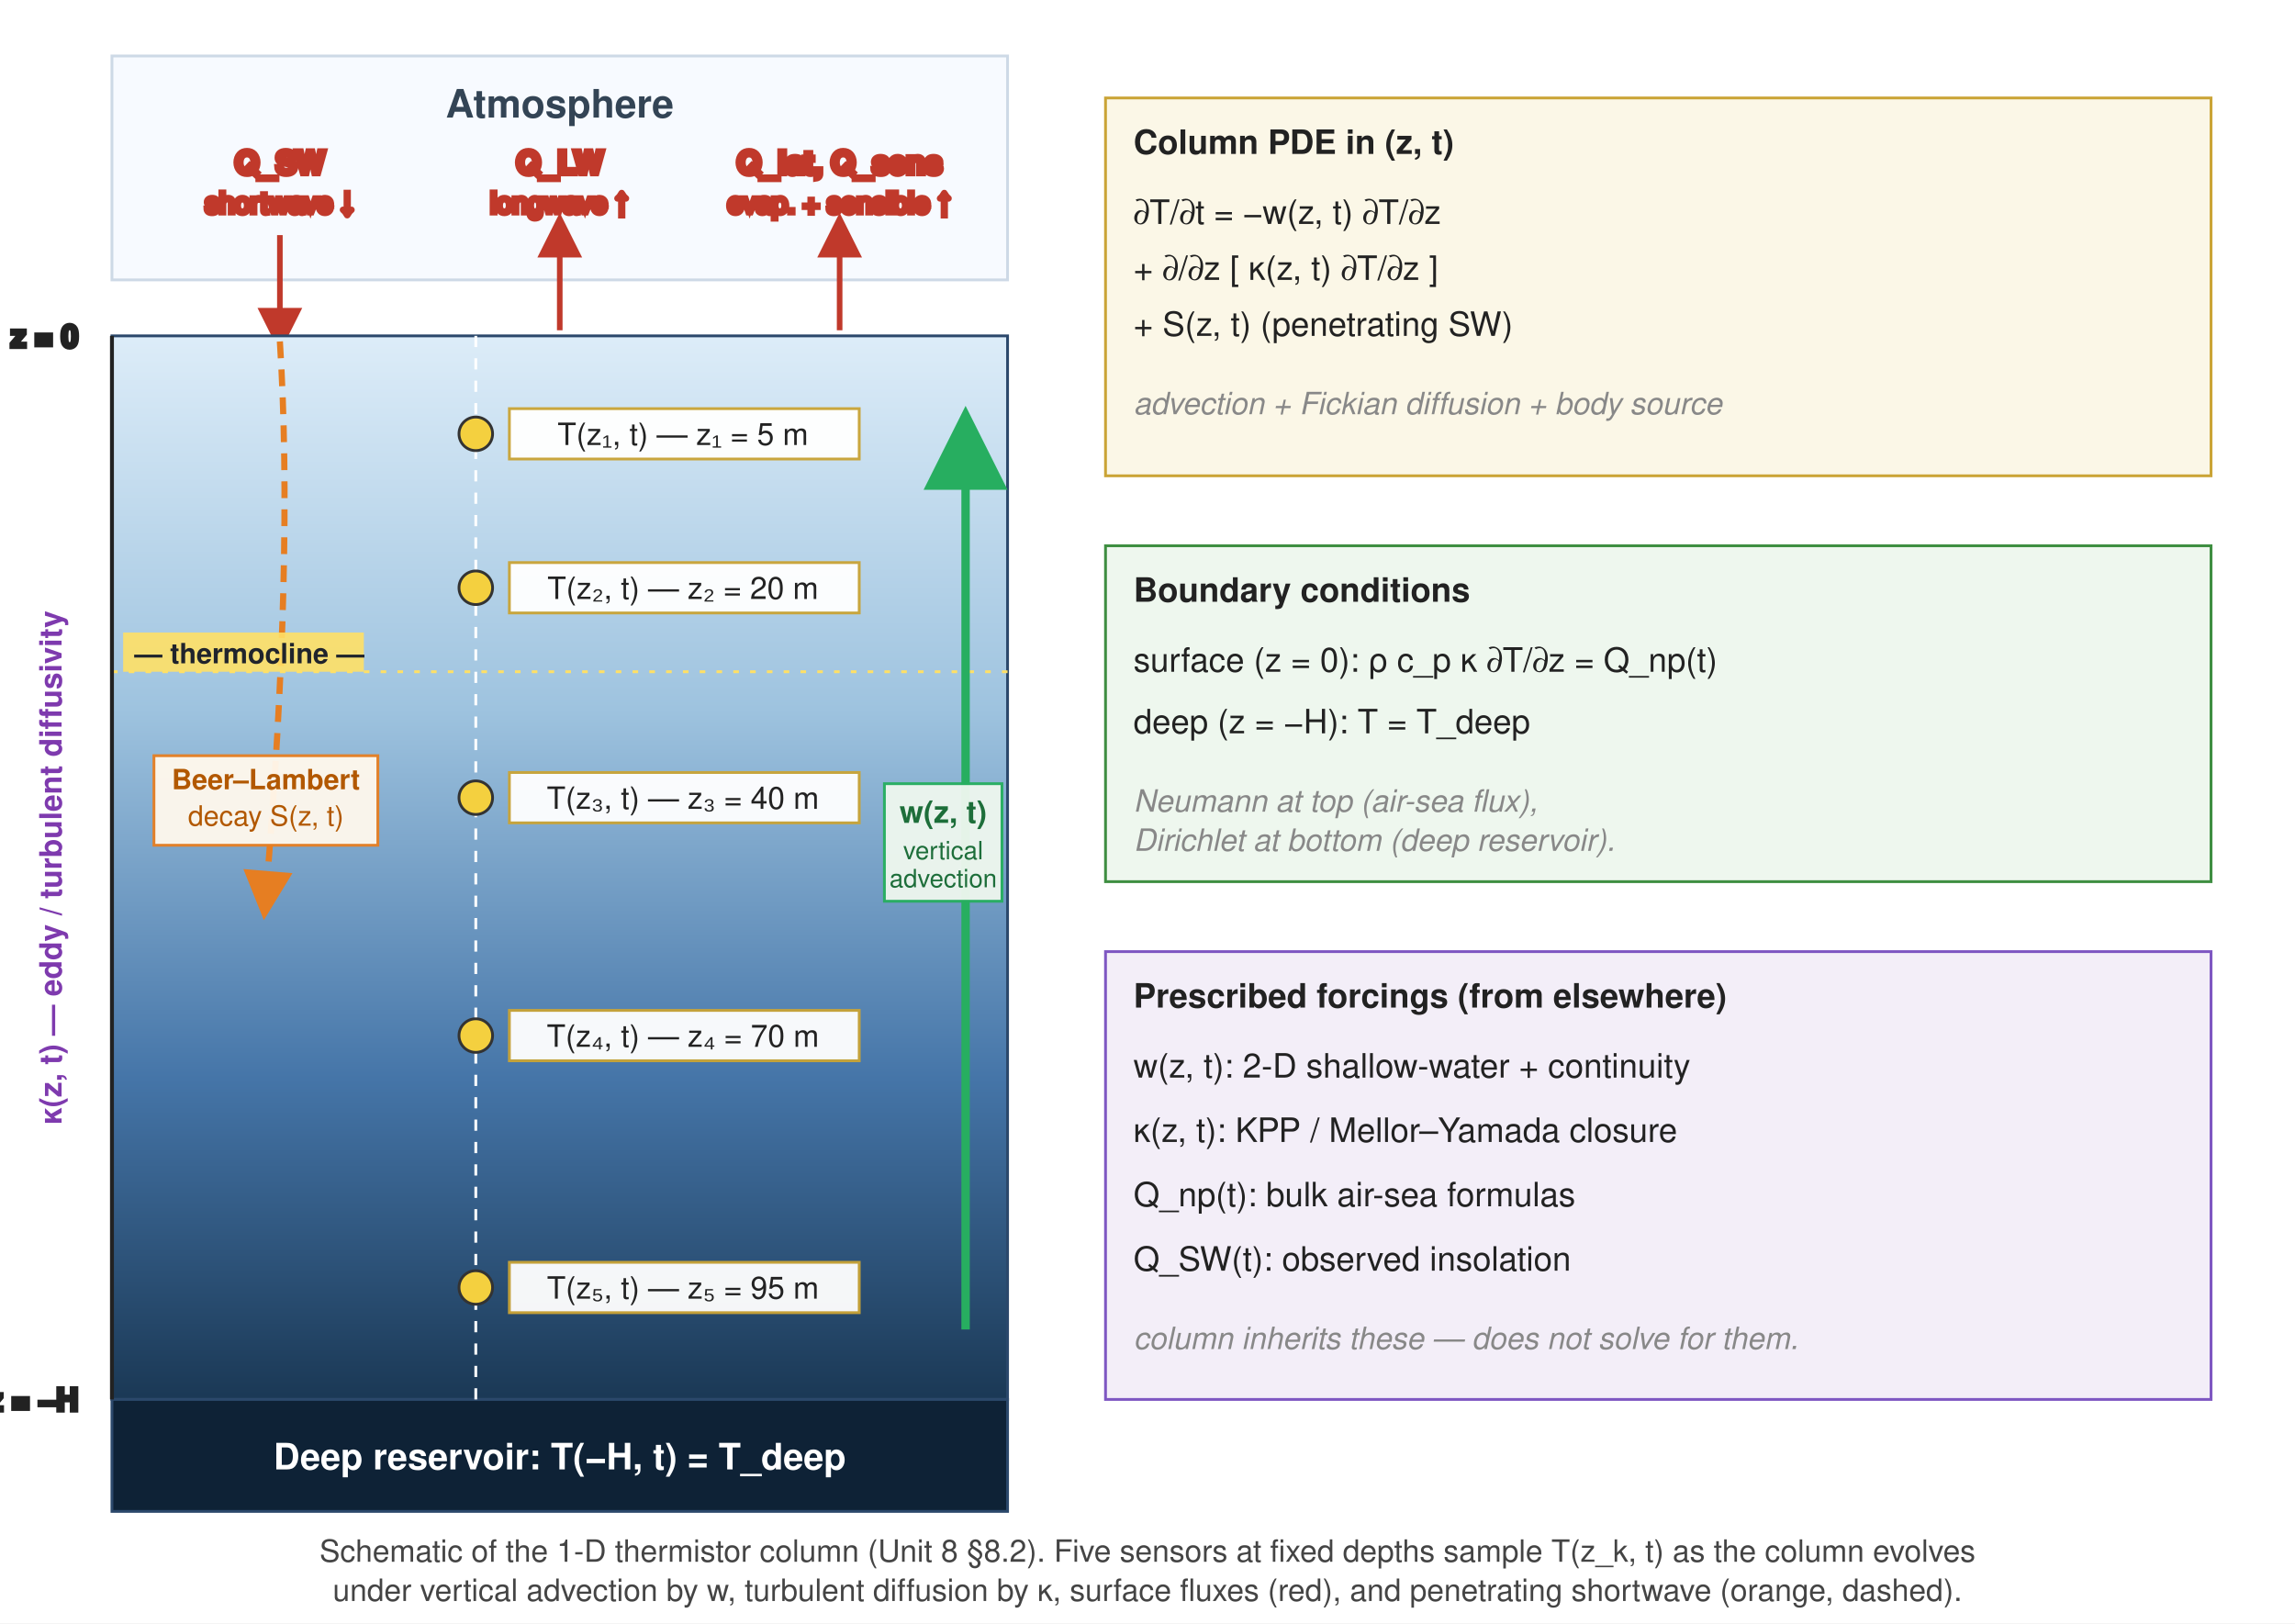
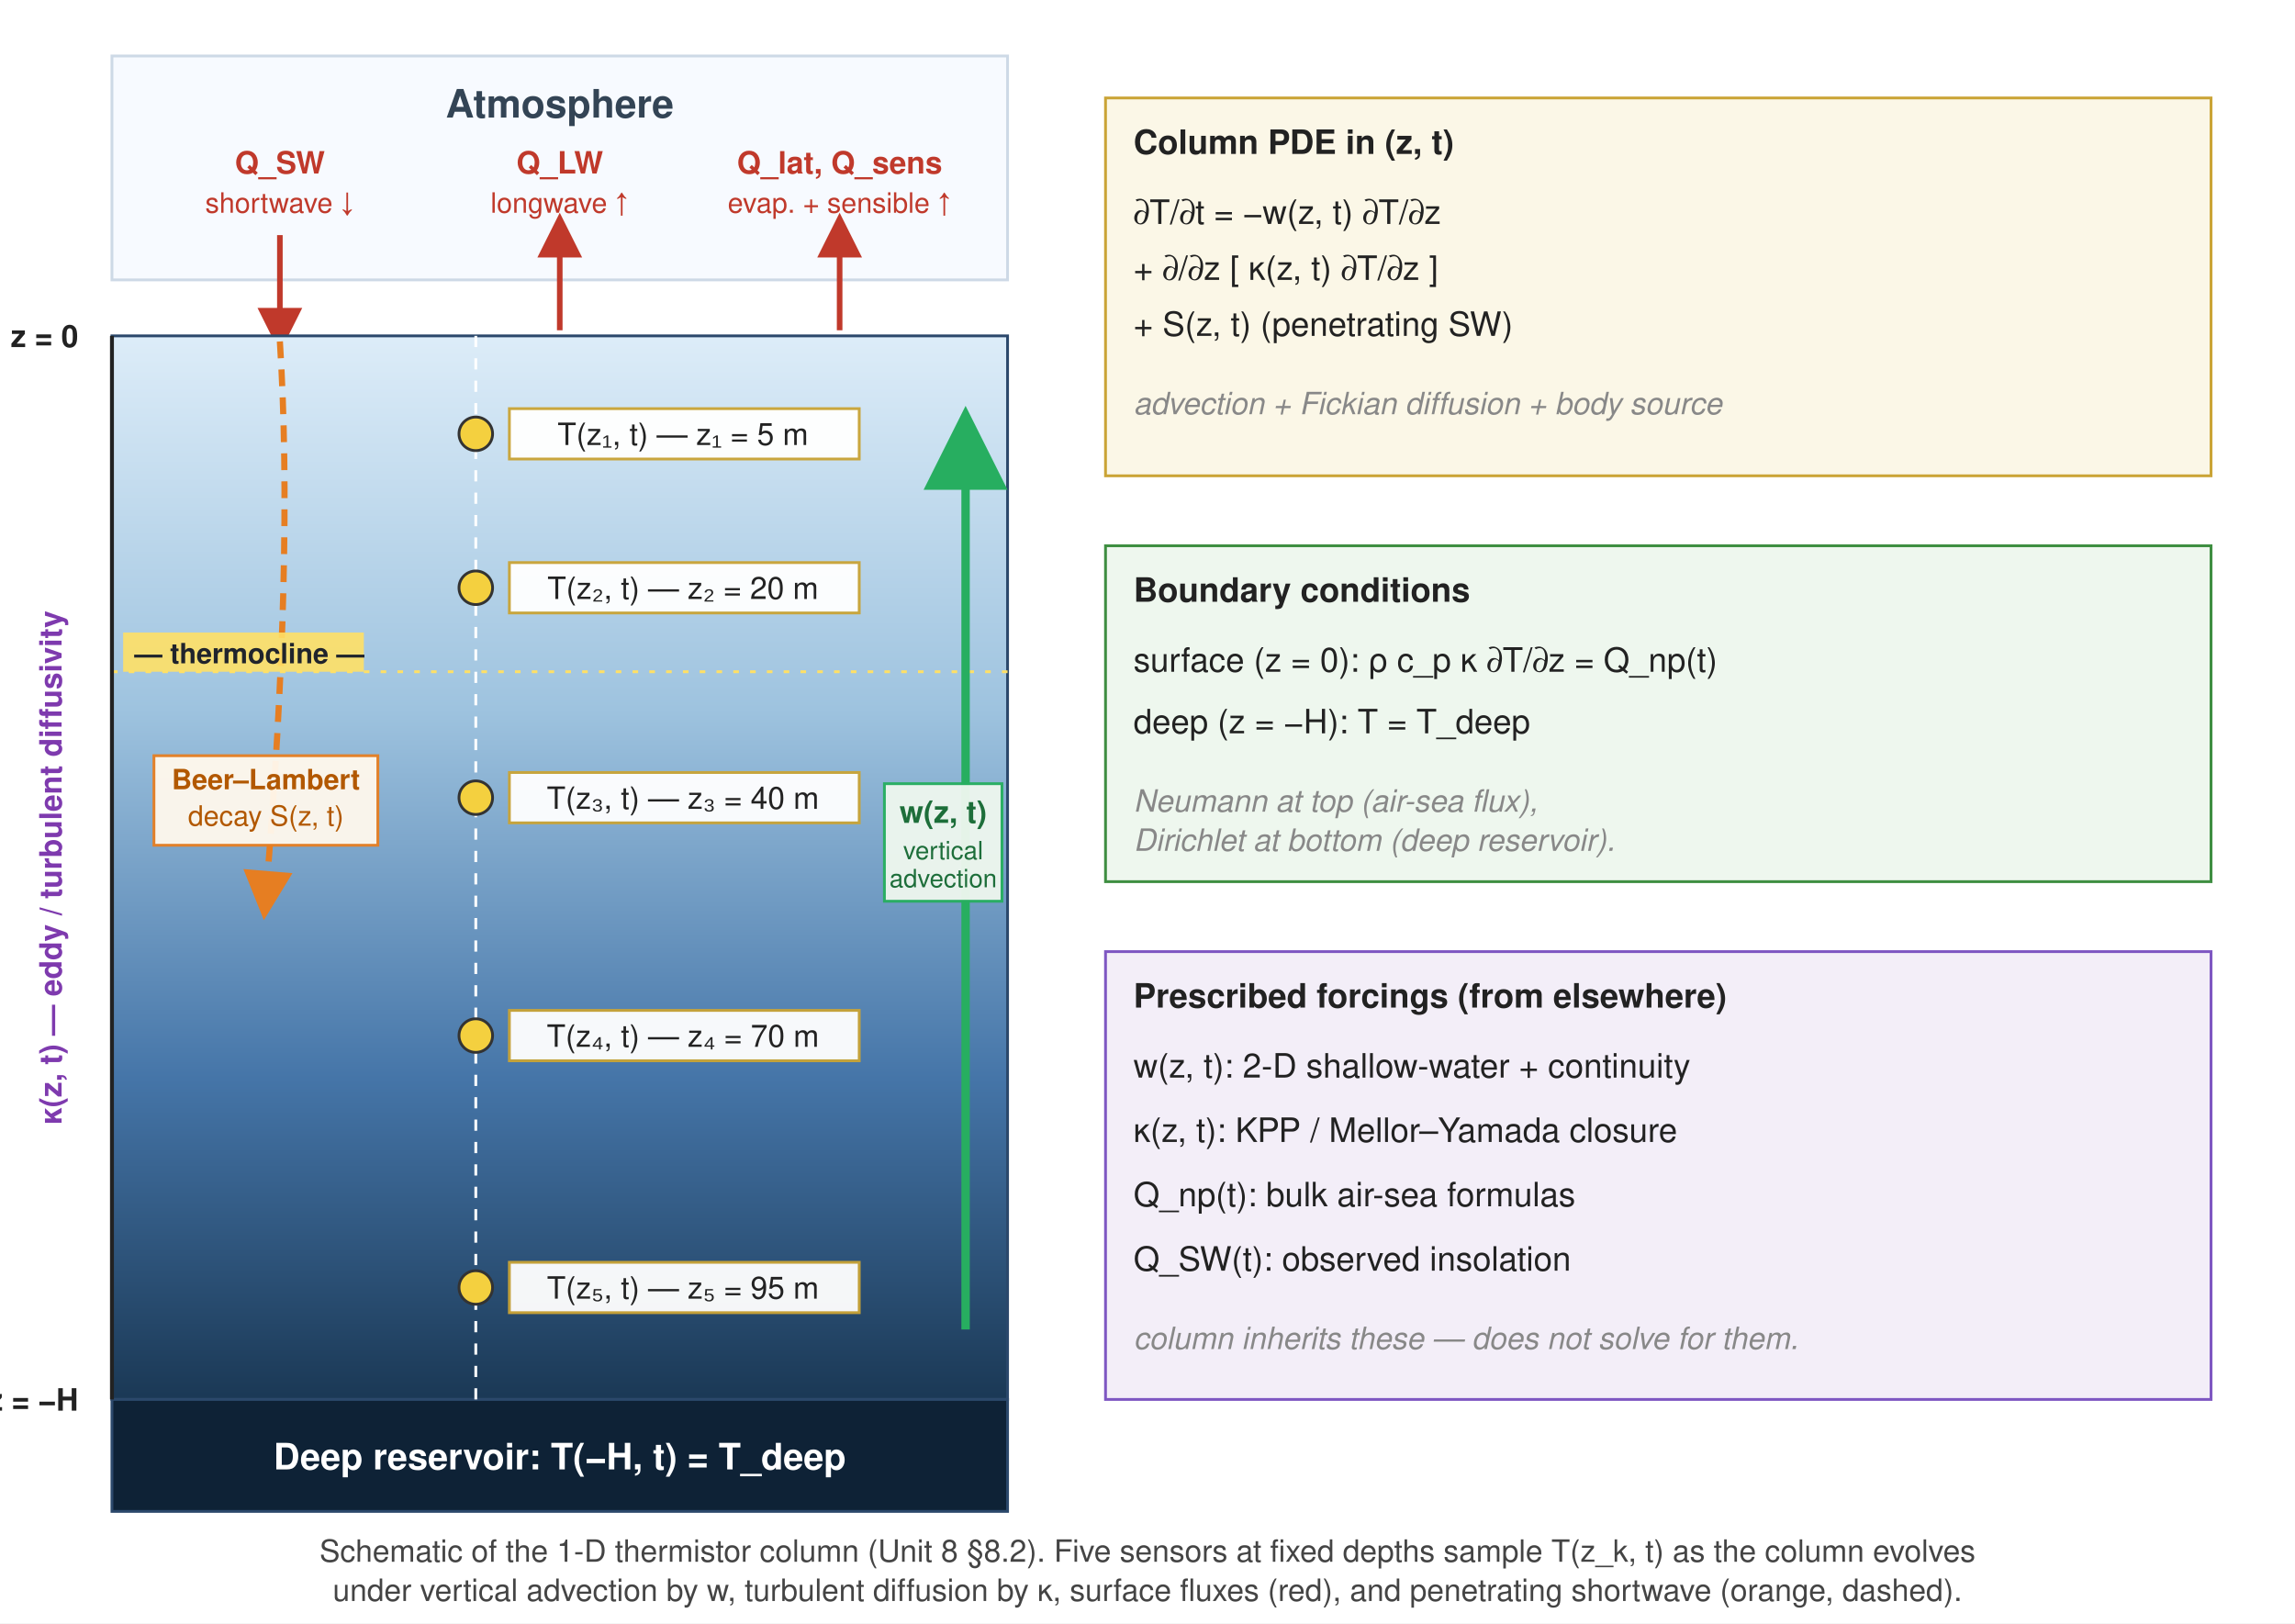
<svg xmlns="http://www.w3.org/2000/svg" viewBox="0 0 820 580" font-family="Helvetica,Arial,sans-serif" font-size="13">
  <rect width="820" height="580" fill="#ffffff" />
  <rect x="40" y="20" width="320" height="80" fill="#f7faff" stroke="#cdd9e6" />
  <text x="200" y="42" text-anchor="middle" fill="#345" font-size="14" font-weight="bold">Atmosphere</text>
  <defs>
    <marker id="redarrow" markerWidth="8" markerHeight="8" refX="4" refY="4" orient="auto">
      <path d="M0,0 L8,4 L0,8 z" fill="#c0392b" />
    </marker>
    <marker id="greenarrow" markerWidth="10" markerHeight="10" refX="5" refY="5" orient="auto">
      <path d="M0,0 L10,5 L0,10 z" fill="#27ae60" />
    </marker>
    <marker id="orangearrow" markerWidth="8" markerHeight="8" refX="4" refY="4" orient="auto">
      <path d="M0,0 L8,4 L0,8 z" fill="#e67e22" />
    </marker>
  </defs>
  <g stroke="#c0392b" stroke-width="2" fill="#c0392b">
-     <text x="100" y="62" text-anchor="middle" fill="#c0392b" font-size="11" font-weight="bold">Q_SW</text>
-     <text x="100" y="76" text-anchor="middle" fill="#c0392b" font-size="10" font-weight="normal">shortwave ↓</text>
+     <text x="100" y="62" text-anchor="middle" fill="#c0392b" stroke="none" font-size="11" font-weight="bold">Q_SW</text>
+     <text x="100" y="76" text-anchor="middle" fill="#c0392b" stroke="none" font-size="10" font-weight="normal">shortwave ↓</text>
    <line x1="100" y1="84" x2="100" y2="118" marker-end="url(#redarrow)" />
  </g>
  <g stroke="#c0392b" stroke-width="2" fill="#c0392b">
-     <text x="200" y="62" text-anchor="middle" fill="#c0392b" font-size="11" font-weight="bold">Q_LW</text>
-     <text x="200" y="76" text-anchor="middle" fill="#c0392b" font-size="10" font-weight="normal">longwave ↑</text>
+     <text x="200" y="62" text-anchor="middle" fill="#c0392b" stroke="none" font-size="11" font-weight="bold">Q_LW</text>
+     <text x="200" y="76" text-anchor="middle" fill="#c0392b" stroke="none" font-size="10" font-weight="normal">longwave ↑</text>
    <line x1="200" y1="118" x2="200" y2="84" marker-end="url(#redarrow)" />
  </g>
  <g stroke="#c0392b" stroke-width="2" fill="#c0392b">
-     <text x="300" y="62" text-anchor="middle" fill="#c0392b" font-size="11" font-weight="bold">Q_lat, Q_sens</text>
-     <text x="300" y="76" text-anchor="middle" fill="#c0392b" font-size="10" font-weight="normal">evap. + sensible ↑</text>
+     <text x="300" y="62" text-anchor="middle" fill="#c0392b" stroke="none" font-size="11" font-weight="bold">Q_lat, Q_sens</text>
+     <text x="300" y="76" text-anchor="middle" fill="#c0392b" stroke="none" font-size="10" font-weight="normal">evap. + sensible ↑</text>
    <line x1="300" y1="118" x2="300" y2="84" marker-end="url(#redarrow)" />
  </g>
  <defs>
    <linearGradient id="watergrad" x1="0" y1="0" x2="0" y2="1">
      <stop offset="0%" stop-color="#dcecf8" />
      <stop offset="35%" stop-color="#9ec3df" />
      <stop offset="70%" stop-color="#4575a8" />
      <stop offset="100%" stop-color="#1b3956" />
    </linearGradient>
  </defs>
  <rect x="40" y="120" width="320" height="380" fill="url(#watergrad)" stroke="#2b486b" />
  <path d="M 100 122 Q 105 200 95 320" stroke="#e67e22" stroke-width="2.2" stroke-dasharray="6 4" fill="none" marker-end="url(#orangearrow)" />
  <rect x="55" y="270" width="80" height="32" fill="#fff8ec" stroke="#e67e22" opacity="0.95" />
  <text x="95" y="282" text-anchor="middle" fill="#b25800" font-size="10" font-weight="bold">Beer–Lambert</text>
  <text x="95" y="295" text-anchor="middle" fill="#b25800" font-size="10">decay S(z, t)</text>
  <rect x="40" y="500" width="320" height="40" fill="#0e2236" stroke="#2b486b" />
  <text x="200" y="525" text-anchor="middle" fill="#fff" font-size="13" font-weight="bold">Deep reservoir: T(−H, t) = T_deep</text>
  <line x1="170" y1="120" x2="170" y2="500" stroke="#fff" stroke-width="1" stroke-dasharray="4 4" />
  <g font-size="11">
    <circle cx="170" cy="155" r="6" fill="#f4d03f" stroke="#333" />
    <rect x="182" y="146" width="125" height="18" fill="#ffffff" stroke="#caa436" opacity="0.95" />
    <text x="244" y="159" text-anchor="middle" fill="#222">T(z₁, t) — z₁ = 5 m</text>
    <circle cx="170" cy="210" r="6" fill="#f4d03f" stroke="#333" />
    <rect x="182" y="201" width="125" height="18" fill="#ffffff" stroke="#caa436" opacity="0.95" />
    <text x="244" y="214" text-anchor="middle" fill="#222">T(z₂, t) — z₂ = 20 m</text>
    <circle cx="170" cy="285" r="6" fill="#f4d03f" stroke="#333" />
    <rect x="182" y="276" width="125" height="18" fill="#ffffff" stroke="#caa436" opacity="0.95" />
    <text x="244" y="289" text-anchor="middle" fill="#222">T(z₃, t) — z₃ = 40 m</text>
    <circle cx="170" cy="370" r="6" fill="#f4d03f" stroke="#333" />
    <rect x="182" y="361" width="125" height="18" fill="#ffffff" stroke="#caa436" opacity="0.95" />
    <text x="244" y="374" text-anchor="middle" fill="#222">T(z₄, t) — z₄ = 70 m</text>
    <circle cx="170" cy="460" r="6" fill="#f4d03f" stroke="#333" />
    <rect x="182" y="451" width="125" height="18" fill="#ffffff" stroke="#caa436" opacity="0.95" />
    <text x="244" y="464" text-anchor="middle" fill="#222">T(z₅, t) — z₅ = 95 m</text>
  </g>
  <line x1="40" y1="240" x2="360" y2="240" stroke="#ffe066" stroke-width="1" stroke-dasharray="2 4" />
  <rect x="44" y="226" width="86" height="14" fill="#ffe066" opacity="0.9" />
  <text x="48" y="237" fill="#20242c" font-size="10" font-weight="bold">— thermocline —</text>
  <g stroke="#27ae60" stroke-width="3" fill="#27ae60">
    <line x1="345" y1="475" x2="345" y2="160" marker-end="url(#greenarrow)" />
  </g>
  <rect x="316" y="280" width="42" height="42" fill="#eef7ee" stroke="#27ae60" opacity="0.95" />
  <text x="337" y="294" text-anchor="middle" fill="#1d6e3a" font-size="11" font-weight="bold">w(z, t)</text>
  <text x="337" y="307" text-anchor="middle" fill="#1d6e3a" font-size="9">vertical</text>
  <text x="337" y="317" text-anchor="middle" fill="#1d6e3a" font-size="9">advection</text>
  <text x="22" y="310" fill="#7e3aae" font-size="11" font-weight="bold" transform="rotate(-90 22 310)" text-anchor="middle">
    κ(z, t)  —  eddy / turbulent diffusivity
  </text>
  <g stroke="#222" stroke-width="1.4" fill="#222">
    <line x1="40" y1="120" x2="40" y2="500" />
-     <text x="28" y="124" text-anchor="end" font-size="11" font-weight="bold">z = 0</text>
-     <text x="28" y="504" text-anchor="end" font-size="11" font-weight="bold">z = −H</text>
+     <text x="28" y="124" text-anchor="end" stroke="none" font-size="11" font-weight="bold">z = 0</text>
+     <text x="28" y="504" text-anchor="end" stroke="none" font-size="11" font-weight="bold">z = −H</text>
  </g>
  <g font-size="12" fill="#222">
    <rect x="395" y="35" width="395" height="135" fill="#fbf7e7" stroke="#caa436" />
    <text x="405" y="55" font-weight="bold">Column PDE in (z, t)</text>
    <text x="405" y="80">∂T/∂t = −w(z, t) ∂T/∂z</text>
    <text x="405" y="100">       + ∂/∂z [ κ(z, t) ∂T/∂z ]</text>
    <text x="405" y="120">       + S(z, t)          (penetrating SW)</text>
    <text x="405" y="148" fill="#888" font-size="11" font-style="italic">advection + Fickian diffusion + body source</text>
    <rect x="395" y="195" width="395" height="120" fill="#eef7ee" stroke="#3e8e41" />
    <text x="405" y="215" font-weight="bold">Boundary conditions</text>
    <text x="405" y="240">surface (z = 0):  ρ c_p κ ∂T/∂z = Q_np(t)</text>
    <text x="405" y="262">deep  (z = −H):  T = T_deep</text>
    <text x="405" y="290" fill="#888" font-size="11" font-style="italic">Neumann at top (air-sea flux),</text>
    <text x="405" y="304" fill="#888" font-size="11" font-style="italic">Dirichlet at bottom (deep reservoir).</text>
    <rect x="395" y="340" width="395" height="160" fill="#f3eef8" stroke="#7e57c2" />
    <text x="405" y="360" font-weight="bold">Prescribed forcings (from elsewhere)</text>
    <text x="405" y="385">w(z, t):       2-D shallow-water + continuity</text>
    <text x="405" y="408">κ(z, t):       KPP / Mellor–Yamada closure</text>
    <text x="405" y="431">Q_np(t):      bulk air-sea formulas</text>
    <text x="405" y="454">Q_SW(t):     observed insolation</text>
    <text x="405" y="482" fill="#888" font-size="11" font-style="italic">column inherits these — does not solve for them.</text>
  </g>
  <text x="410" y="558" text-anchor="middle" fill="#444" font-size="11">
    Schematic of the 1-D thermistor column (Unit 8 §8.2). Five sensors at fixed depths sample T(z_k, t) as the column evolves
  </text>
  <text x="410" y="572" text-anchor="middle" fill="#444" font-size="11">
    under vertical advection by w, turbulent diffusion by κ, surface fluxes (red), and penetrating shortwave (orange, dashed).
  </text>
</svg>
